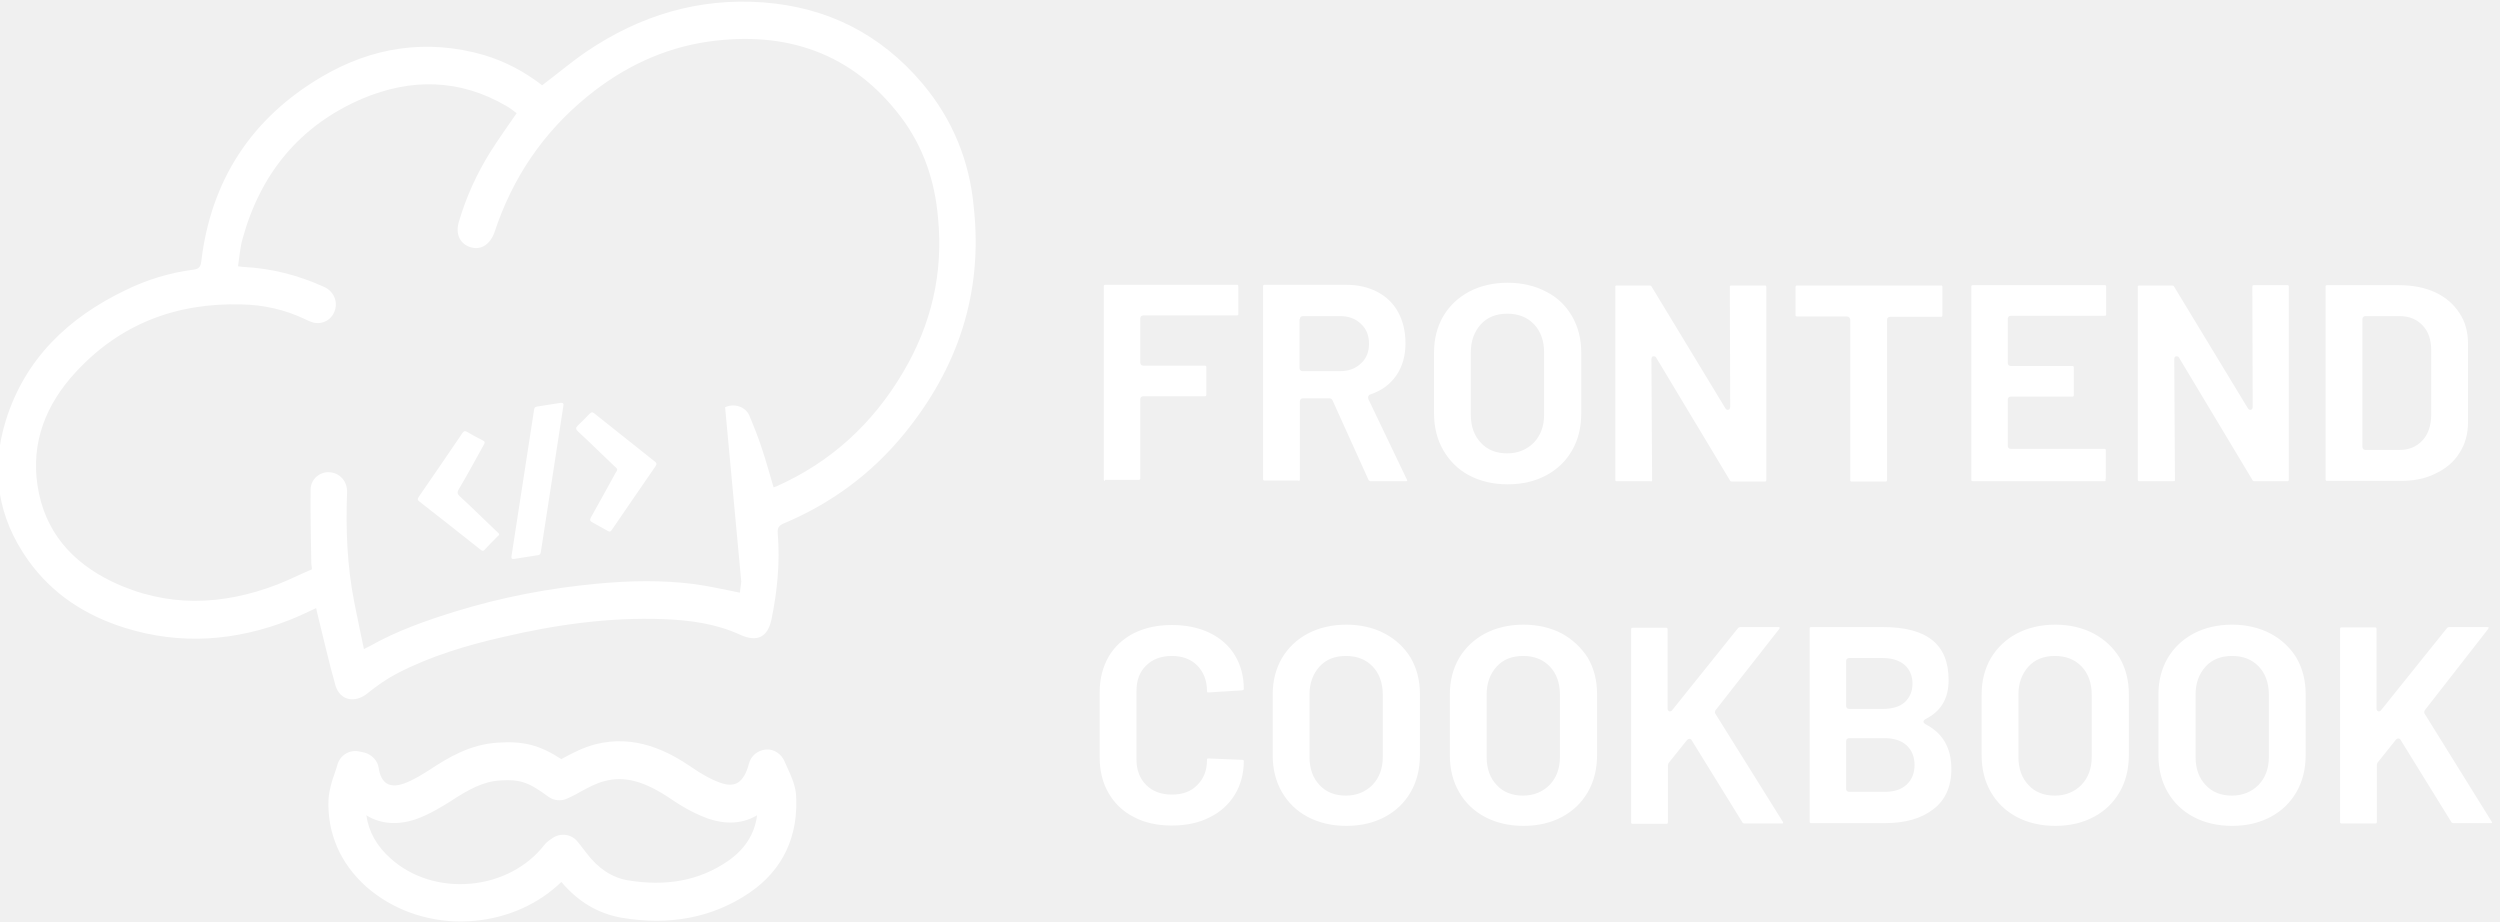
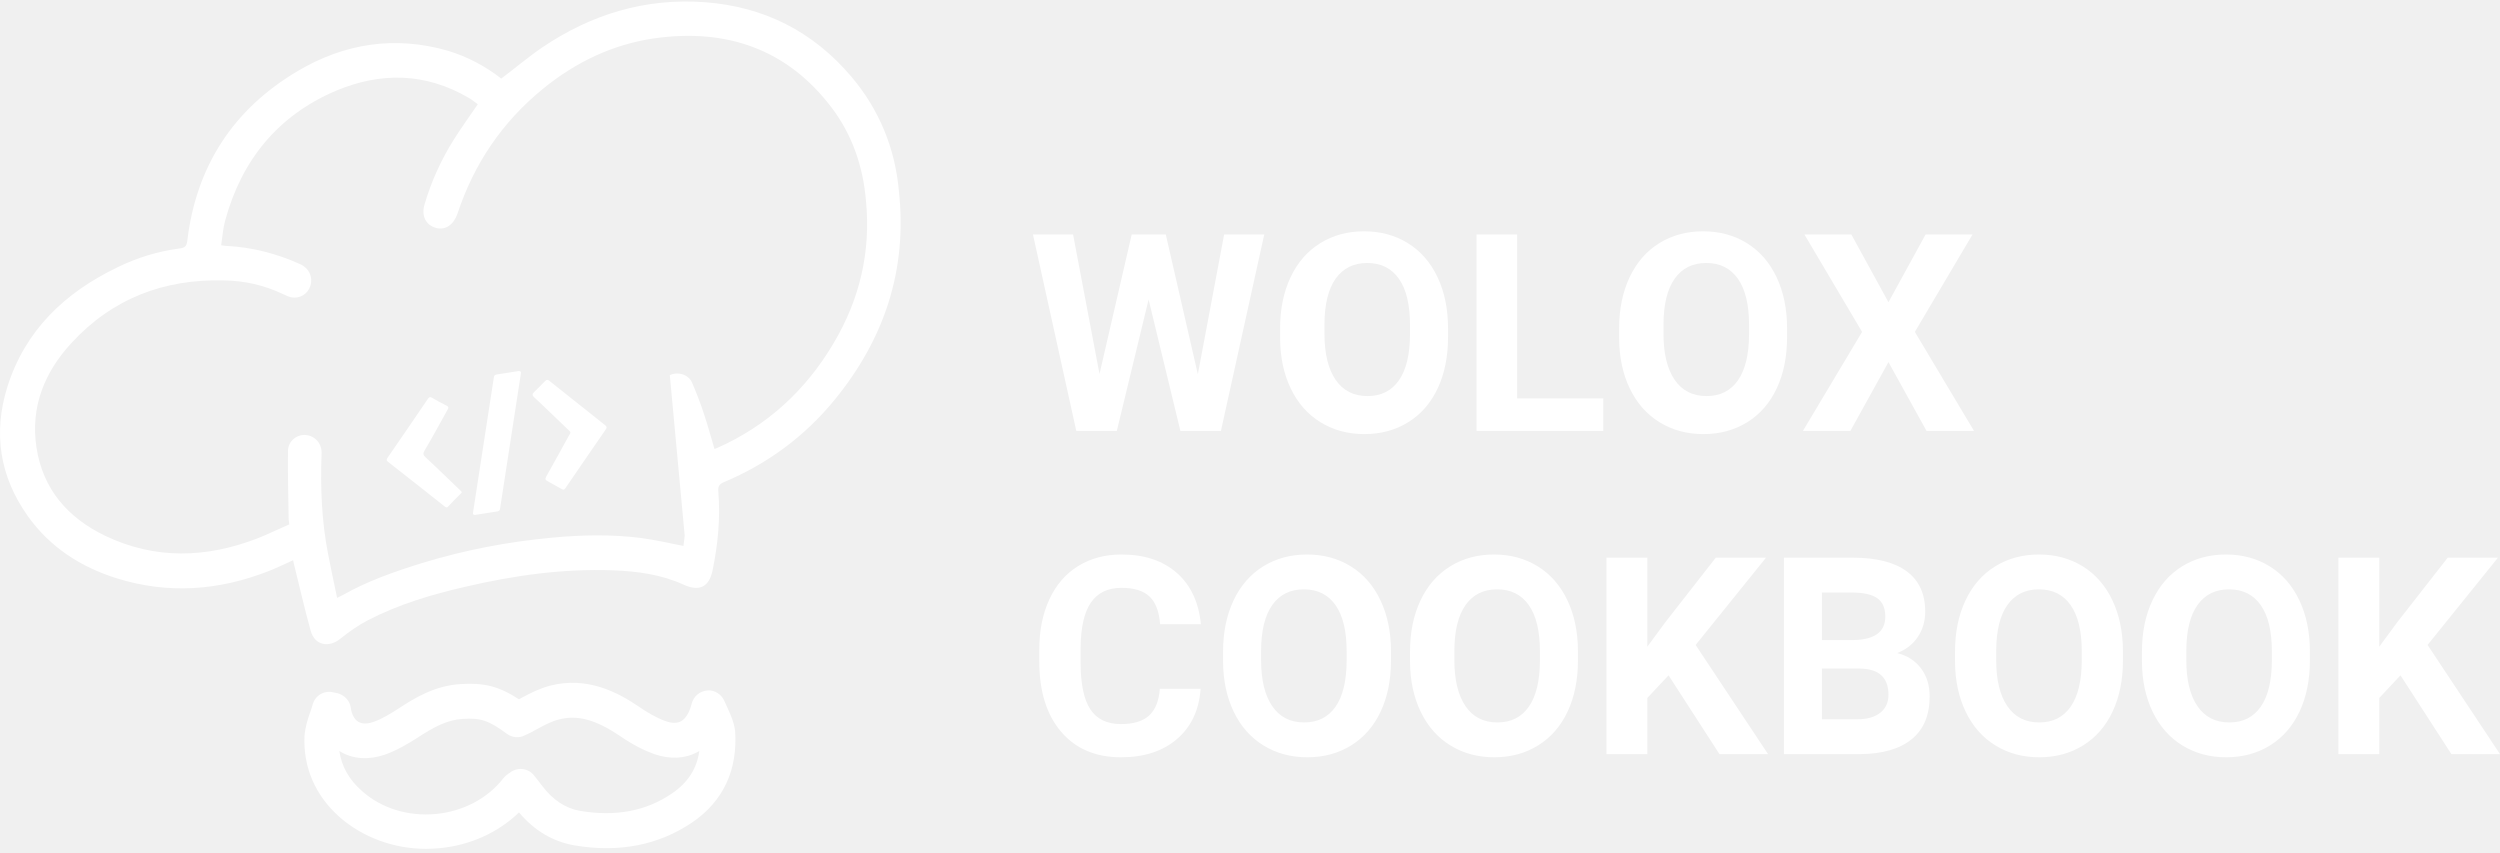
- <svg xmlns="http://www.w3.org/2000/svg" version="1.1" id="Capa_1" x="0px" y="0px" viewBox="0 0 726.8 267.8" style="enable-background:new 0 0 726.8 267.8;" xml:space="preserve">
-   <style type="text/css">
- 	.st0{fill:#FFFFFF;}
- </style>
-   <path class="st0" d="M268.1,24.2C256,9.9,240.5,2.1,221.9,0.7C203.1-0.7,186,4.5,170.5,15c-4.4,3-8.5,6.5-12.9,9.8  c-5-3.9-10.6-6.9-16.9-8.8c-16.7-4.8-32.6-2.3-47.3,6.4c-20.3,12-32.1,30-34.9,53.7c-0.2,1.6-0.8,2.1-2.3,2.3  c-6.9,0.9-13.5,2.9-19.8,6c-16.6,8-29.1,19.9-34.7,37.8c-4.5,14.5-2.4,28.2,6.5,40.7c7,9.8,16.6,16,28,19.6  c16.3,5.1,32.3,3.9,48.1-2.3c2.5-1,5-2.2,7.6-3.4c0.1,0.5,0.2,0.7,0.2,0.9c1.8,7.2,3.4,14.4,5.4,21.5c1.3,4.5,5.7,5.3,9.3,2.4  c2.7-2.2,5.7-4.3,8.8-5.9c9.7-5,20.1-8.1,30.6-10.5c15.4-3.6,30.9-5.8,46.8-5.2c7.6,0.3,15.1,1.3,22.1,4.5c5,2.3,8.1,0.8,9.2-4.5  c1.7-8.3,2.5-16.6,1.8-25c-0.1-1.5,0.3-2.2,1.7-2.8c13.8-5.8,25.5-14.4,35-26c15.7-19.2,23-41,20.3-65.9  C281.9,46.8,276.9,34.6,268.1,24.2z M262.5,108.3c-8.8,14.9-21,26.1-36.8,33.1c-0.3,0.1-0.5,0.2-0.8,0.3c-1.1-3.7-2.1-7.4-3.3-11  c-1.1-3.4-2.4-6.7-3.8-10c-1.2-2.6-4.5-3.5-7-2.3l4.7,50.7c-0.1,1.1-0.3,2.2-0.4,3.2c-4.5-0.9-8.9-1.9-13.3-2.5  c-9.4-1.2-18.9-1-28.3-0.1c-13.9,1.3-27.5,3.9-40.9,8c-8.7,2.7-17.3,5.7-25.2,10.2c-0.4,0.2-0.9,0.4-1.6,0.8  c-1-4.7-1.9-9.1-2.8-13.6c-2.1-10.6-2.5-21.2-2.1-32c0.1-3.1-2-5.5-4.9-5.8c-2.8-0.3-5.6,1.8-5.7,4.9c-0.1,7.1,0.1,14.3,0.2,21.4  c0,0.7,0.2,1.4,0.2,1.9c-3.5,1.5-6.7,3.1-10,4.4c-16.1,6.2-32.2,6.8-48.1-0.8c-11.8-5.7-19.7-14.7-21.7-28  C9,128.5,13.4,117.5,22,108.2c12.9-14,29.2-20.2,48.1-19.7c6.5,0.1,12.7,1.5,18.6,4.3c0.8,0.4,1.7,0.8,2.5,1c2.8,0.6,5.4-1,6.2-3.7  c0.8-2.7-0.5-5.5-3.2-6.7c-7.5-3.4-15.3-5.4-23.5-5.8c-0.4,0-0.8-0.1-1.5-0.2c0.4-2.7,0.6-5.4,1.3-7.9c5.2-19,16.6-33,34.8-40.8  c14.2-6,28.3-5.8,41.9,2.1c1.1,0.6,2,1.4,3,2.1c-2.6,3.8-5.2,7.4-7.6,11.2c-4,6.4-7.1,13.2-9.2,20.4c-1.1,3.6,0.4,6.5,3.5,7.4  c3.1,0.9,5.7-1,6.9-4.5c5.2-15.7,14.1-28.9,27-39.4c10.3-8.4,22-14,35.1-15.9c22.7-3.2,41.9,3.3,56,21.9c6.5,8.6,9.9,18.6,10.8,29.3  C274.3,79.5,270.7,94.5,262.5,108.3z M229,223.4c-0.3-0.7-0.6-1.4-0.9-2c-0.9-2.2-3.1-3.7-5.4-3.5c-2.4,0.2-4.4,1.8-5,4.2  c-0.7,2.7-1.8,4.6-3.3,5.5c-1.3,0.7-2.9,0.7-4.9,0c-3.1-1.1-6.2-3-8.2-4.4c-7-4.8-16.6-9.8-28.3-6.8c-3.4,0.9-6.3,2.4-9.1,3.9  c-0.2,0.1-0.5,0.3-0.7,0.4c-6.3-4.1-11-5.3-18.5-4.8c-8.1,0.5-14.5,4.4-19.8,7.9c-1.9,1.2-4.7,3-7.5,4c-1.4,0.5-3.4,0.9-4.9,0  c-1.2-0.7-2.1-2.3-2.4-4.5c-0.3-2.2-2-3.9-4.1-4.5l-1.4-0.3c-2.9-0.7-5.7,1-6.5,3.8c-0.2,0.8-0.5,1.6-0.8,2.5  c-0.8,2.2-1.6,4.8-1.8,7.6c-0.4,9.8,3.4,18.6,11,25.4c7.4,6.5,17.2,10.1,27.5,10.1c1.3,0,2.7-0.1,4-0.2c9.7-0.9,18.6-4.9,25.2-11.3  c4.9,5.8,10.7,9.2,17.5,10.4c14.1,2.4,26.6-0.1,37.1-7.2c9.9-6.7,14.5-16.7,13.6-29C231,227.7,229.9,225.4,229,223.4z M211.5,250.4  c-8.2,5.6-17.8,7.4-29.1,5.5c-4.5-0.8-8.5-3.4-11.9-7.9c-0.6-0.7-1.1-1.5-1.7-2.2l-0.8-1c-1.8-2.4-5.2-2.8-7.6-1  c-0.1,0.1-0.2,0.2-0.3,0.2c-0.4,0.3-1.2,0.8-1.9,1.7c-4.9,6.3-12.7,10.4-21.3,11.2c-8.7,0.8-17.2-1.8-23.3-7.3  c-4.1-3.6-6.4-7.8-7.1-12.6c0.1,0.1,0.2,0.1,0.3,0.2c4,2.4,8.9,2.7,14,1c4-1.4,7.7-3.7,10.1-5.2c5.3-3.5,9.6-5.8,14.4-6.1  c5.9-0.4,8.4,0.5,14.1,4.7c1.6,1.2,3.8,1.4,5.6,0.5c1.4-0.6,2.7-1.3,3.9-2c2.4-1.3,4.7-2.5,6.8-3c5.9-1.6,11.7,0,19.4,5.2  c4.1,2.8,7.5,4.5,10.8,5.7c5,1.7,9.7,1.5,13.7-0.7c0.2-0.1,0.4-0.2,0.5-0.3C219.4,242.5,216.5,247,211.5,250.4z M163.8,117.9  l-6.6,42.8c-0.1,0.4-0.3,0.6-0.8,0.7l-7,1.1c-0.6,0.1-0.8-0.2-0.7-0.8l6.6-42.8c0.1-0.4,0.3-0.6,0.8-0.7l7-1.1  C163.7,117.1,163.9,117.3,163.8,117.9z M144.4,154.5c0.2,0.2,0.5,0.5,0.7,0.7c0.1,0.4-0.2,0.5-0.4,0.7c-1.3,1.3-2.6,2.6-3.8,3.9  c-0.4,0.5-0.7,0.4-1.2,0c-5.9-4.7-11.9-9.4-17.9-14.1c-0.5-0.4-0.4-0.7-0.1-1.2c4.3-6.2,8.5-12.4,12.8-18.7c0.4-0.5,0.6-0.6,1.2-0.3  c1.5,0.9,3,1.7,4.6,2.5c0.8,0.4,0.7,0.7,0.3,1.4c-2.4,4.3-4.7,8.6-7.2,12.8c-0.6,1-0.4,1.5,0.4,2.2  C137.5,147.8,140.9,151.2,144.4,154.5z M190.6,135.5c-4.3,6.2-8.5,12.4-12.7,18.5c-0.4,0.6-0.7,0.7-1.3,0.3  c-1.4-0.8-2.9-1.6-4.3-2.4c-0.8-0.4-0.9-0.7-0.5-1.5c2.4-4.3,4.8-8.6,7.2-13c0.2-0.3,0.5-0.6,0.4-1.1c-0.2-0.2-0.4-0.5-0.7-0.7  c-3.6-3.4-7.1-6.9-10.7-10.2c-0.6-0.6-0.7-1-0.1-1.6c1.2-1.1,2.3-2.3,3.5-3.5c0.5-0.5,0.8-0.6,1.4-0.1c5.9,4.7,11.7,9.3,17.6,14  C190.9,134.6,191,134.9,190.6,135.5z M518.3,238.9c0.1,0.2,0.1,0.3,0.1,0.4c0,0-0.1,0.1-0.3,0.1h-10.9c-0.5,0-0.6-0.2-0.7-0.4  l-14.7-23.8c-0.1-0.3-0.4-0.4-0.7-0.4c-0.2,0-0.4,0.1-0.7,0.4l-5.2,6.5l-0.1,0.1c-0.1,0.3-0.2,0.5-0.2,0.7v16.5c0,0.1,0,0.3-0.1,0.4  c-0.1,0.1-0.2,0.1-0.4,0.1h-9.7c-0.1,0-0.3,0-0.4-0.1c-0.1-0.1-0.1-0.2-0.1-0.4v-56c0-0.1,0-0.3,0.1-0.4c0.1-0.1,0.2-0.1,0.4-0.1  h9.7c0.1,0,0.3,0,0.3,0.1c0.1,0.1,0.1,0.2,0.1,0.4V206c0,0.5,0.3,0.7,0.5,0.8c0.2,0,0.5,0.1,0.8-0.3l19.1-23.8  c0.2-0.3,0.5-0.4,0.9-0.4h10.9c0.3,0,0.4,0.1,0.4,0.1c0,0.1-0.1,0.3-0.1,0.4l-18.5,23.6c-0.4,0.5-0.2,1-0.1,1.1L518.3,238.9z   M559.7,210.5c-0.3-0.2-0.5-0.4-0.5-0.7c0-0.3,0.2-0.5,0.5-0.7c4.6-2.3,6.8-6,6.8-11.4c0-10.4-6.3-15.4-19.1-15.4h-20.8  c-0.1,0-0.3,0-0.4,0.1c-0.1,0.1-0.1,0.2-0.1,0.4v56c0,0.1,0,0.3,0.1,0.4c0.1,0.1,0.2,0.1,0.4,0.1H548c5.8,0,10.5-1.3,14-4  c3.5-2.6,5.3-6.6,5.3-11.7C567.3,217.4,564.8,213.1,559.7,210.5z M536.7,192.2c0-0.6,0.4-0.9,0.9-0.9h9.7c2.7,0,4.9,0.7,6.4,2  c1.5,1.3,2.3,3.2,2.3,5.5c0,2.2-0.8,4-2.3,5.4c-1.5,1.3-3.7,1.9-6.4,1.9h-9.7c-0.6,0-0.9-0.4-0.9-0.9V192.2z M554.3,228.1  c-1.5,1.4-3.6,2.1-6.3,2.1h-10.4c-0.6,0-0.9-0.4-0.9-0.9v-13.8c0-0.6,0.4-0.9,0.9-0.9h10.3c2.7,0,4.9,0.7,6.4,2.1  c1.5,1.4,2.3,3.3,2.3,5.7C556.6,224.8,555.8,226.7,554.3,228.1z M479.8,139.9h-9.7c-0.1,0-0.3,0-0.4-0.1s-0.1-0.2-0.1-0.4v-56  c0-0.1,0-0.3,0.1-0.3c0.1-0.1,0.2-0.1,0.4-0.1h9.4c0.5,0,0.6,0.2,0.7,0.4l21.4,35.3c0.3,0.5,0.7,0.5,0.9,0.4c0.2,0,0.5-0.2,0.5-0.9  l-0.1-34.8c0-0.1,0-0.3,0.1-0.3c0.1-0.1,0.2-0.1,0.4-0.1h9.7c0.1,0,0.3,0,0.3,0.1c0.1,0.1,0.1,0.2,0.1,0.4v56c0,0.1,0,0.3-0.1,0.4  c-0.1,0.1-0.2,0.1-0.4,0.1h-9.4c-0.5,0-0.6-0.2-0.7-0.4L481.5,104c-0.2-0.4-0.5-0.4-0.7-0.4c-0.1,0-0.1,0-0.2,0  c-0.2,0-0.5,0.2-0.5,0.9l0.2,35c0,0.1,0,0.3-0.1,0.4S479.9,139.9,479.8,139.9z M611.9,139.9h-38.3c-0.1,0-0.3,0-0.4-0.1  c-0.1-0.1-0.1-0.2-0.1-0.4v-56c0-0.1,0-0.3,0.1-0.4c0.1-0.1,0.2-0.1,0.4-0.1h38.3c0.1,0,0.3,0,0.3,0.1c0.1,0.1,0.1,0.2,0.1,0.4v8  c0,0.1,0,0.3-0.1,0.3c-0.1,0.1-0.2,0.1-0.4,0.1h-27.2c-0.6,0-0.9,0.4-0.9,0.9v12.8c0,0.6,0.4,0.9,0.9,0.9h17.8c0.1,0,0.3,0,0.4,0.1  c0.1,0.1,0.1,0.2,0.1,0.3v8c0,0.1,0,0.3-0.1,0.4c-0.1,0.1-0.2,0.1-0.4,0.1h-17.8c-0.6,0-0.9,0.4-0.9,0.9v13.4c0,0.6,0.4,0.9,0.9,0.9  h27.2c0.1,0,0.3,0,0.3,0.1c0.1,0.1,0.1,0.2,0.1,0.4v8c0,0.1,0,0.2-0.1,0.4C612.2,139.8,612.1,139.9,611.9,139.9z M660.1,184.2  c-3.2-1.7-7-2.6-11.2-2.6c-4.2,0-8,0.9-11.2,2.6c-3.2,1.7-5.7,4.1-7.5,7.1c-1.8,3.1-2.7,6.6-2.7,10.6v17.7c0,4,0.9,7.6,2.7,10.7  c1.8,3.1,4.3,5.5,7.5,7.2c3.2,1.7,7,2.6,11.2,2.6c4.3,0,8-0.9,11.2-2.6c3.2-1.7,5.7-4.1,7.5-7.2c1.8-3.1,2.7-6.7,2.7-10.8v-17.7  c0-4-0.9-7.5-2.7-10.6C665.8,188.3,663.3,185.9,660.1,184.2z M659.6,220.1c0,3.3-1,6-3,8.1c-2,2-4.6,3.1-7.7,3.1  c-3.2,0-5.8-1-7.7-3.1c-1.9-2-2.9-4.7-2.9-8.1v-18.2c0-3.3,1-6,2.9-8.1c1.9-2.1,4.5-3.1,7.7-3.1c3.2,0,5.8,1,7.8,3.1  c1.9,2,2.9,4.8,2.9,8.1V220.1z M427.1,138.2c3.2,1.7,7,2.6,11.2,2.6c4.3,0,8-0.9,11.2-2.6c3.2-1.7,5.7-4.1,7.5-7.2  c1.8-3.1,2.7-6.7,2.7-10.8v-17.7c0-4-0.9-7.5-2.7-10.6c-1.8-3.1-4.3-5.5-7.5-7.1c-3.2-1.7-7-2.6-11.2-2.6c-4.2,0-8,0.9-11.2,2.6  c-3.2,1.7-5.7,4.1-7.5,7.1c-1.8,3.1-2.7,6.6-2.7,10.6v17.7c0,4,0.9,7.6,2.7,10.7C421.4,134,423.9,136.5,427.1,138.2z M427.6,102.4  c0-3.3,1-6,2.9-8.1c1.9-2.1,4.5-3.1,7.7-3.1c3.2,0,5.8,1,7.8,3.1c1.9,2,2.9,4.8,2.9,8.1v18.2c0,3.3-1,6-3,8.1c-2,2-4.6,3.1-7.7,3.1  c-3.2,0-5.8-1-7.7-3.1c-1.9-2-2.9-4.7-2.9-8.1V102.4z M608.7,184.2c-3.2-1.7-7-2.6-11.2-2.6c-4.2,0-8,0.9-11.2,2.6  c-3.2,1.7-5.7,4.1-7.5,7.1c-1.8,3.1-2.7,6.6-2.7,10.6v17.7c0,4,0.9,7.6,2.7,10.7c1.8,3.1,4.3,5.5,7.5,7.2c3.2,1.7,7,2.6,11.2,2.6  c4.3,0,8-0.9,11.2-2.6c3.2-1.7,5.7-4.1,7.5-7.2c1.8-3.1,2.7-6.7,2.7-10.8v-17.7c0-4-0.9-7.5-2.7-10.6  C614.4,188.3,611.9,185.9,608.7,184.2z M608.1,220.1c0,3.3-1,6-3,8.1c-2,2-4.6,3.1-7.7,3.1c-3.2,0-5.8-1-7.7-3.1  c-1.9-2-2.9-4.7-2.9-8.1v-18.2c0-3.3,1-6,2.9-8.1c1.9-2.1,4.5-3.1,7.7-3.1c3.2,0,5.8,1,7.8,3.1c1.9,2,2.9,4.8,2.9,8.1V220.1z   M536.9,92h-14.4c-0.1,0-0.3,0-0.4-0.1c-0.1-0.1-0.1-0.2-0.1-0.3v-8.1c0-0.1,0-0.3,0.1-0.4s0.2-0.1,0.4-0.1h41.8  c0.1,0,0.3,0,0.3,0.1c0.1,0.1,0.1,0.2,0.1,0.4v8.1c0,0.1,0,0.2-0.1,0.4c-0.1,0.1-0.2,0.1-0.3,0.1h-14.8c-0.6,0-0.9,0.4-0.9,0.9v46.5  c0,0.1,0,0.3-0.1,0.4c-0.1,0.1-0.2,0.1-0.4,0.1h-9.7c-0.1,0-0.3,0-0.4-0.1c-0.1-0.1-0.1-0.2-0.1-0.3V92.9  C537.8,92.3,537.4,92,536.9,92z M454.1,184.2c-3.2-1.7-7-2.6-11.2-2.6c-4.2,0-8,0.9-11.2,2.6c-3.2,1.7-5.7,4.1-7.5,7.1  c-1.8,3.1-2.7,6.6-2.7,10.6v17.7c0,4,0.9,7.6,2.7,10.7c1.8,3.1,4.3,5.5,7.5,7.2c3.2,1.7,7,2.6,11.2,2.6c4.3,0,8-0.9,11.2-2.6  c3.2-1.7,5.7-4.1,7.5-7.2c1.8-3.1,2.7-6.7,2.7-10.8v-17.7c0-4-0.9-7.5-2.7-10.6C459.7,188.3,457.2,185.9,454.1,184.2z M453.5,220.1  c0,3.3-1,6-3,8.1c-2,2-4.6,3.1-7.7,3.1c-3.2,0-5.8-1-7.7-3.1c-1.9-2-2.9-4.7-2.9-8.1v-18.2c0-3.3,1-6,2.9-8.1  c1.9-2.1,4.5-3.1,7.7-3.1c3.2,0,5.8,1,7.8,3.1c1.9,2,2.9,4.8,2.9,8.1V220.1z M708,137.7c3-1.4,5.4-3.4,7-6c1.7-2.6,2.5-5.6,2.5-8.9  V99.9c0-3.4-0.8-6.4-2.5-8.9c-1.7-2.6-4-4.6-7-6c-3-1.4-6.6-2.1-10.7-2.1h-20.7c-0.1,0-0.3,0-0.4,0.1c-0.1,0.1-0.1,0.2-0.1,0.3v56  c0,0.1,0,0.3,0.1,0.4c0.1,0.1,0.2,0.1,0.4,0.1h20.7C701.4,139.9,705,139.2,708,137.7z M686.8,129.9V92.8c0-0.6,0.4-0.9,0.9-0.9h9.9  c2.8,0,5,0.9,6.7,2.7c1.7,1.8,2.5,4.2,2.5,7.2v19.1c-0.1,3-0.9,5.4-2.6,7.2c-1.7,1.8-3.9,2.7-6.5,2.7h-10  C687.2,130.8,686.8,130.5,686.8,129.9z M724.5,239.2c0,0-0.1,0.1-0.3,0.1h-10.9c-0.5,0-0.6-0.2-0.7-0.4l-14.7-23.8  c-0.1-0.3-0.4-0.4-0.7-0.4c-0.2,0-0.5,0.1-0.7,0.4l-5.2,6.5l-0.1,0.1c-0.1,0.3-0.2,0.5-0.2,0.7v16.5c0,0.1,0,0.3-0.1,0.4  c-0.1,0.1-0.2,0.1-0.4,0.1h-9.7c-0.1,0-0.3,0-0.4-0.1c-0.1-0.1-0.1-0.2-0.1-0.4v-56c0-0.1,0-0.3,0.1-0.4c0.1-0.1,0.2-0.1,0.4-0.1  h9.7c0.1,0,0.3,0,0.3,0.1c0.1,0.1,0.1,0.2,0.1,0.4V206c0,0.5,0.3,0.7,0.5,0.8c0.2,0,0.5,0.1,0.8-0.3l19.1-23.8  c0.2-0.3,0.5-0.4,0.9-0.4h10.9c0.3,0,0.4,0.1,0.4,0.1c0,0.1-0.1,0.3-0.1,0.4L705,206.4c-0.4,0.6-0.2,1-0.1,1.1l19.5,31.4  C724.5,239.1,724.5,239.2,724.5,239.2z M321,139.7c-0.1-0.1-0.1-0.2-0.1-0.4v-56c0-0.1,0-0.3,0.1-0.4c0.1-0.1,0.2-0.1,0.4-0.1h38.2  c0.1,0,0.3,0,0.3,0.1c0.1,0.1,0.1,0.2,0.1,0.4v8c0,0.1,0,0.3-0.1,0.3c-0.1,0.1-0.2,0.1-0.4,0.1h-27.1c-0.6,0-0.9,0.4-0.9,0.9v12.8  c0,0.6,0.4,0.9,0.9,0.9h17.8c0.1,0,0.3,0,0.4,0.1s0.1,0.2,0.1,0.3v8c0,0.1,0,0.3-0.1,0.4c-0.1,0.1-0.2,0.1-0.4,0.1h-17.8  c-0.6,0-0.9,0.4-0.9,0.9v22.9c0,0.1,0,0.3-0.1,0.4c-0.1,0.1-0.2,0.1-0.4,0.1h-9.7C321.2,139.9,321.1,139.8,321,139.7z M330.4,200.9  v20c0,3,1,5.5,2.8,7.3c1.9,1.9,4.4,2.8,7.5,2.8c3.1,0,5.6-0.9,7.4-2.8c1.9-1.9,2.8-4.3,2.8-7.3c0-0.3,0-0.4,0.5-0.4l9.7,0.4  c0.2,0,0.3,0,0.4,0.1c0.1,0.1,0.1,0.2,0.1,0.2c0,3.7-0.9,7-2.6,9.8c-1.7,2.8-4.2,5.1-7.3,6.6c-3.1,1.6-6.8,2.4-11,2.4  c-4.2,0-8-0.8-11.1-2.5c-3.2-1.6-5.6-4-7.3-6.9c-1.7-2.9-2.6-6.4-2.6-10.3v-19.1c0-3.9,0.9-7.3,2.6-10.3c1.7-2.9,4.2-5.2,7.3-6.8  c3.2-1.6,6.9-2.4,11.1-2.4c4.2,0,7.9,0.8,11,2.3c3.1,1.5,5.6,3.7,7.3,6.5c1.7,2.8,2.6,6.1,2.6,9.8c0,0.1,0,0.3-0.5,0.4l-9.7,0.6  h-0.2c-0.2,0-0.3,0-0.3-0.4c0-3.1-1-5.5-2.8-7.4c-1.9-1.9-4.4-2.8-7.4-2.8c-3.1,0-5.6,0.9-7.5,2.8  C331.3,195.3,330.4,197.8,330.4,200.9z M402.6,184.2L402.6,184.2c-3.2-1.7-7-2.6-11.2-2.6c-4.2,0-8,0.9-11.2,2.6  c-3.2,1.7-5.7,4.1-7.5,7.1c-1.8,3.1-2.7,6.6-2.7,10.6v17.7c0,4,0.9,7.6,2.7,10.7c1.8,3.1,4.3,5.5,7.5,7.2c3.2,1.7,7,2.6,11.2,2.6  c4.3,0,8-0.9,11.2-2.6c3.2-1.7,5.7-4.1,7.5-7.2c1.8-3.1,2.7-6.7,2.7-10.8v-17.7c0-4-0.9-7.5-2.7-10.6  C408.3,188.3,405.8,185.9,402.6,184.2z M402,220.1c0,3.3-1,6-3,8.1c-2,2-4.6,3.1-7.7,3.1c-3.2,0-5.8-1-7.7-3.1  c-1.9-2-2.9-4.7-2.9-8.1v-18.2c0-3.3,1-6,2.9-8.1c1.9-2.1,4.5-3.1,7.7-3.1c3.2,0,5.8,1,7.8,3.1c1.9,2,2.9,4.8,2.9,8.1V220.1z   M377.8,139.7c0.1-0.1,0.1-0.2,0.1-0.4v-22.6c0-0.6,0.4-0.9,0.9-0.9h7.7c0.4,0,0.7,0.2,0.9,0.6l10.4,23c0.1,0.3,0.4,0.5,0.7,0.5  h10.2c0.4,0,0.4-0.1,0.4-0.2c0,0,0-0.1-0.1-0.3L397.8,116c-0.1-0.4-0.1-0.6,0-0.8c0.1-0.2,0.2-0.4,0.5-0.5c3.3-1.1,5.8-2.9,7.6-5.5  c1.8-2.6,2.7-5.7,2.7-9.4c0-3.4-0.7-6.4-2.1-9c-1.4-2.6-3.4-4.5-6-5.9c-2.6-1.4-5.7-2.1-9.1-2.1h-23.7c-0.1,0-0.3,0-0.4,0.1  c-0.1,0.1-0.1,0.2-0.1,0.3v56c0,0.1,0,0.3,0.1,0.4c0.1,0.1,0.2,0.1,0.4,0.1h9.7C377.6,139.9,377.7,139.8,377.8,139.7z M377.9,92.8  c0-0.6,0.4-0.9,0.9-0.9h10.9c2.4,0,4.5,0.8,6,2.3c1.6,1.5,2.3,3.4,2.3,5.8c0,2.3-0.8,4.3-2.4,5.7c-1.6,1.5-3.6,2.2-6,2.2h-10.9  c-0.6,0-0.9-0.4-0.9-0.9V92.8z M631.7,139.9H622c-0.1,0-0.3,0-0.4-0.1c-0.1-0.1-0.1-0.2-0.1-0.4v-56c0-0.1,0-0.3,0.1-0.3  c0.1-0.1,0.2-0.1,0.4-0.1h9.4c0.5,0,0.6,0.2,0.7,0.4l21.4,35.3c0.3,0.5,0.7,0.5,0.9,0.4c0.2,0,0.5-0.2,0.5-0.9l-0.1-34.8  c0-0.1,0-0.3,0.1-0.4c0.1-0.1,0.2-0.1,0.4-0.1h9.7c0.1,0,0.3,0,0.3,0.1c0.1,0.1,0.1,0.2,0.1,0.4v56c0,0.1,0,0.3-0.1,0.4  c-0.1,0.1-0.2,0.1-0.4,0.1h-9.4c-0.5,0-0.6-0.2-0.7-0.4L633.5,104c-0.2-0.4-0.5-0.4-0.7-0.4c-0.1,0-0.1,0-0.2,0  c-0.2,0-0.5,0.2-0.5,0.9l0.2,35c0,0.1,0,0.3-0.1,0.4C632,139.8,631.9,139.9,631.7,139.9z" />
+ <svg xmlns="http://www.w3.org/2000/svg" width="789px" height="269px" viewBox="0 0 789 269" version="1.1">
+   <g id="UX---F1---Mobile" stroke="none" stroke-width="1" fill="none" fill-rule="evenodd">
+     <g id="Group" transform="translate(0, 0.475697)" fill="#FFFFFF" fill-rule="nonzero">
+       <path d="M268.693,23.724 C256.593,9.424 241.093,1.624 222.493,0.224 C203.693,-1.176 186.593,4.024 171.093,14.524 C166.693,17.524 162.593,21.024 158.193,24.324 C153.193,20.424 147.593,17.424 141.293,15.524 C124.593,10.724 108.693,13.224 93.993,21.924 C73.693,33.924 61.893,51.924 59.093,75.624 C58.893,77.224 58.293,77.724 56.793,77.924 C49.893,78.824 43.293,80.824 36.993,83.924 C20.393,91.924 7.893,103.824 2.293,121.724 C-2.207,136.224 -0.107,149.924 8.793,162.424 C15.793,172.224 25.393,178.424 36.793,182.024 C53.093,187.124 69.093,185.924 84.893,179.724 C87.393,178.724 89.893,177.524 92.493,176.324 C92.593,176.824 92.693,177.024 92.693,177.224 C94.493,184.424 96.093,191.624 98.093,198.724 C99.393,203.224 103.793,204.024 107.393,201.124 C110.093,198.924 113.093,196.824 116.193,195.224 C125.893,190.224 136.293,187.124 146.793,184.724 C162.193,181.124 177.693,178.924 193.593,179.524 C201.193,179.824 208.693,180.824 215.693,184.024 C220.693,186.324 223.793,184.824 224.893,179.524 C226.593,171.224 227.393,162.924 226.693,154.524 C226.593,153.024 226.993,152.324 228.393,151.724 C242.193,145.924 253.893,137.324 263.393,125.724 C279.093,106.524 286.393,84.724 283.693,59.824 C282.493,46.324 277.493,34.124 268.693,23.724 Z M263.093,107.824 C254.293,122.724 242.093,133.924 226.293,140.924 C225.993,141.024 225.793,141.124 225.493,141.224 C224.393,137.524 223.393,133.824 222.193,130.224 C221.093,126.824 219.793,123.524 218.393,120.224 C217.193,117.624 213.893,116.724 211.393,117.924 L216.093,168.624 C215.993,169.724 215.793,170.824 215.693,171.824 C211.193,170.924 206.793,169.924 202.393,169.324 C192.993,168.124 183.493,168.324 174.093,169.224 C160.193,170.524 146.593,173.124 133.193,177.224 C124.493,179.924 115.893,182.924 107.993,187.424 C107.593,187.624 107.093,187.824 106.393,188.224 C105.393,183.524 104.493,179.124 103.593,174.624 C101.493,164.024 101.093,153.424 101.493,142.624 C101.593,139.524 99.493,137.124 96.593,136.824 C93.793,136.524 90.993,138.624 90.893,141.724 C90.793,148.824 90.993,156.024 91.093,163.124 C91.093,163.824 91.293,164.524 91.293,165.024 C87.793,166.524 84.593,168.124 81.293,169.424 C65.193,175.624 49.093,176.224 33.193,168.624 C21.393,162.924 13.493,153.924 11.493,140.624 C9.593,128.024 13.993,117.024 22.593,107.724 C35.493,93.724 51.793,87.524 70.693,88.024 C77.193,88.124 83.393,89.524 89.293,92.324 C90.093,92.724 90.993,93.124 91.793,93.324 C94.593,93.924 97.193,92.324 97.993,89.624 C98.793,86.924 97.493,84.124 94.793,82.924 C87.293,79.524 79.493,77.524 71.293,77.124 C70.893,77.124 70.493,77.024 69.793,76.924 C70.193,74.224 70.393,71.524 71.093,69.024 C76.293,50.024 87.693,36.024 105.893,28.224 C120.093,22.224 134.193,22.424 147.793,30.324 C148.893,30.924 149.793,31.724 150.793,32.424 C148.193,36.224 145.593,39.824 143.193,43.624 C139.193,50.024 136.093,56.824 133.993,64.024 C132.893,67.624 134.393,70.524 137.493,71.424 C140.593,72.324 143.193,70.424 144.393,66.924 C149.593,51.224 158.493,38.024 171.393,27.524 C181.693,19.124 193.393,13.524 206.493,11.624 C229.193,8.424 248.393,14.924 262.493,33.524 C268.993,42.124 272.393,52.124 273.293,62.824 C274.893,79.024 271.293,94.024 263.093,107.824 Z M229.593,222.924 C229.293,222.224 228.993,221.524 228.693,220.924 C227.793,218.724 225.593,217.224 223.293,217.424 C220.893,217.624 218.893,219.224 218.293,221.624 C217.593,224.324 216.493,226.224 214.993,227.124 C213.693,227.824 212.093,227.824 210.093,227.124 C206.993,226.024 203.893,224.124 201.893,222.724 C194.893,217.924 185.293,212.924 173.593,215.924 C170.193,216.824 167.293,218.324 164.493,219.824 C164.293,219.924 163.993,220.124 163.793,220.224 C157.493,216.124 152.793,214.924 145.293,215.424 C137.193,215.924 130.793,219.824 125.493,223.324 C123.593,224.524 120.793,226.324 117.993,227.324 C116.593,227.824 114.593,228.224 113.093,227.324 C111.893,226.624 110.993,225.024 110.693,222.824 C110.393,220.624 108.693,218.924 106.593,218.324 L105.193,218.024 C102.293,217.324 99.493,219.024 98.693,221.824 C98.493,222.624 98.193,223.424 97.893,224.324 C97.093,226.524 96.293,229.124 96.093,231.924 C95.693,241.724 99.493,250.524 107.093,257.324 C114.493,263.824 124.293,267.424 134.593,267.424 C135.893,267.424 137.293,267.324 138.593,267.224 C148.293,266.324 157.193,262.324 163.793,255.924 C168.693,261.724 174.493,265.124 181.293,266.324 C195.393,268.724 207.893,266.224 218.393,259.124 C228.293,252.424 232.893,242.424 231.993,230.124 C231.593,227.224 230.493,224.924 229.593,222.924 Z M212.093,249.924 C203.893,255.524 194.293,257.324 182.993,255.424 C178.493,254.624 174.493,252.024 171.093,247.524 C170.493,246.824 169.993,246.024 169.393,245.324 L168.593,244.324 C166.793,241.924 163.393,241.524 160.993,243.324 C160.893,243.424 160.793,243.524 160.693,243.524 C160.293,243.824 159.493,244.324 158.793,245.224 C153.893,251.524 146.093,255.624 137.493,256.424 C128.793,257.224 120.293,254.624 114.193,249.124 C110.093,245.524 107.793,241.324 107.093,236.524 C107.193,236.624 107.293,236.624 107.393,236.724 C111.393,239.124 116.293,239.424 121.393,237.724 C125.393,236.324 129.093,234.024 131.493,232.524 C136.793,229.024 141.093,226.724 145.893,226.424 C151.793,226.024 154.293,226.924 159.993,231.124 C161.593,232.324 163.793,232.524 165.593,231.624 C166.993,231.024 168.293,230.324 169.493,229.624 C171.893,228.324 174.193,227.124 176.293,226.624 C182.193,225.024 187.993,226.624 195.693,231.824 C199.793,234.624 203.193,236.324 206.493,237.524 C211.493,239.224 216.193,239.024 220.193,236.824 C220.393,236.724 220.593,236.624 220.693,236.524 C219.993,242.024 217.093,246.524 212.093,249.924 Z M164.393,117.424 L157.793,160.224 C157.693,160.624 157.493,160.824 156.993,160.924 L149.993,162.024 C149.393,162.124 149.193,161.824 149.293,161.224 L155.893,118.424 C155.993,118.024 156.193,117.824 156.693,117.724 L163.693,116.624 C164.293,116.624 164.493,116.824 164.393,117.424 Z M144.993,154.024 C145.193,154.224 145.493,154.524 145.693,154.724 C145.793,155.124 145.493,155.224 145.293,155.424 C143.993,156.724 142.693,158.024 141.493,159.324 C141.093,159.824 140.793,159.724 140.293,159.324 C134.393,154.624 128.393,149.924 122.393,145.224 C121.893,144.824 121.993,144.524 122.293,144.024 C126.593,137.824 130.793,131.624 135.093,125.324 C135.493,124.824 135.693,124.724 136.293,125.024 C137.793,125.924 139.293,126.724 140.893,127.524 C141.693,127.924 141.593,128.224 141.193,128.924 C138.793,133.224 136.493,137.524 133.993,141.724 C133.393,142.724 133.593,143.224 134.393,143.924 C138.093,147.324 141.493,150.724 144.993,154.024 Z M191.193,135.024 C186.893,141.224 182.693,147.424 178.493,153.524 C178.093,154.124 177.793,154.224 177.193,153.824 C175.793,153.024 174.293,152.224 172.893,151.424 C172.093,151.024 171.993,150.724 172.393,149.924 C174.793,145.624 177.193,141.324 179.593,136.924 C179.793,136.624 180.093,136.324 179.993,135.824 C179.793,135.624 179.593,135.324 179.293,135.124 C175.693,131.724 172.193,128.224 168.593,124.924 C167.993,124.324 167.893,123.924 168.493,123.324 C169.693,122.224 170.793,121.024 171.993,119.824 C172.493,119.324 172.793,119.224 173.393,119.724 C179.293,124.424 185.093,129.024 190.993,133.724 C191.493,134.124 191.593,134.424 191.193,135.024 Z" id="Shape" />
+       <path d="M352.465,135.524 L362.5,94.049 L372.535,135.524 L385.323,135.524 L399,73.524 L386.339,73.524 L378.04,117.64 L367.92,73.524 L357.165,73.524 L347.002,117.555 L338.661,73.524 L326,73.524 L339.677,135.524 L352.465,135.524 Z M430.585,136.524 C435.8,136.524 440.423,135.269 444.455,132.76 C448.487,130.25 451.586,126.685 453.752,122.064 C455.917,117.444 457,112.068 457,105.936 L457,105.936 L457,103.155 C457,97.052 455.896,91.669 453.688,87.006 C451.479,82.342 448.359,78.763 444.327,76.268 C440.295,73.772 435.686,72.524 430.5,72.524 C425.314,72.524 420.705,73.772 416.673,76.268 C412.641,78.763 409.521,82.342 407.312,87.006 C405.104,91.669 404,97.066 404,103.198 L404,103.198 L404,106.278 C404.028,112.268 405.154,117.565 407.377,122.171 C409.599,126.777 412.734,130.321 416.78,132.802 C420.826,135.284 425.428,136.524 430.585,136.524 Z M431.585,124.524 C427.199,124.524 423.839,122.806 421.503,119.369 C419.168,115.931 418,111.097 418,104.866 L418,104.866 L418,101.89 C418.028,95.546 419.21,90.733 421.546,87.449 C423.881,84.166 427.199,82.524 431.5,82.524 C435.829,82.524 439.161,84.187 441.497,87.512 C443.832,90.838 445,95.7 445,102.099 L445,102.099 L445,105.075 C444.972,111.419 443.804,116.246 441.497,119.557 C439.19,122.869 435.886,124.524 431.585,124.524 Z M506,135.524 L506,125.262 L478.807,125.262 L478.807,73.524 L466,73.524 L466,135.524 L506,135.524 Z M537.585,136.524 C542.8,136.524 547.423,135.269 551.455,132.76 C555.487,130.25 558.586,126.685 560.752,122.064 C562.917,117.444 564,112.068 564,105.936 L564,105.936 L564,103.155 C564,97.052 562.896,91.669 560.688,87.006 C558.479,82.342 555.359,78.763 551.327,76.268 C547.295,73.772 542.686,72.524 537.5,72.524 C532.314,72.524 527.705,73.772 523.673,76.268 C519.641,78.763 516.521,82.342 514.312,87.006 C512.104,91.669 511,97.066 511,103.198 L511,103.198 L511,106.278 C511.028,112.268 512.154,117.565 514.377,122.171 C516.599,126.777 519.734,130.321 523.78,132.802 C527.826,135.284 532.428,136.524 537.585,136.524 Z M538.585,124.524 C534.199,124.524 530.839,122.806 528.503,119.369 C526.168,115.931 525,111.097 525,104.866 L525,104.866 L525,101.89 C525.028,95.546 526.21,90.733 528.546,87.449 C530.881,84.166 534.199,82.524 538.5,82.524 C542.829,82.524 546.161,84.187 548.497,87.512 C550.832,90.838 552,95.7 552,102.099 L552,102.099 L552,105.075 C551.972,111.419 550.804,116.246 548.497,119.557 C546.19,122.869 542.886,124.524 538.585,124.524 Z M583.981,135.524 L596,113.807 L608.019,135.524 L623,135.524 L604.328,104.269 L622.528,73.524 L607.719,73.524 L596,94.901 L584.281,73.524 L569.472,73.524 L587.672,104.269 L569,135.524 L583.981,135.524 Z M353.779,238.524 C361.099,238.524 366.997,236.599 371.472,232.749 C375.947,228.899 378.428,223.622 378.914,216.92 L378.914,216.92 L366.046,216.92 C365.76,220.713 364.638,223.515 362.679,225.326 C360.72,227.137 357.754,228.043 353.779,228.043 C349.375,228.043 346.151,226.489 344.106,223.38 C342.062,220.271 341.04,215.351 341.04,208.621 L341.04,208.621 L341.04,203.915 C341.097,197.469 342.19,192.713 344.321,189.647 C346.451,186.581 349.661,185.048 353.95,185.048 C357.897,185.048 360.835,185.954 362.765,187.765 C364.695,189.576 365.817,192.492 366.132,196.514 L366.132,196.514 L379,196.514 C378.314,189.555 375.769,184.15 371.365,180.3 C366.961,176.449 361.156,174.524 353.95,174.524 C348.746,174.524 344.178,175.744 340.246,178.182 C336.314,180.621 333.29,184.121 331.174,188.685 C329.058,193.248 328,198.524 328,204.514 L328,204.514 L328,208.321 C328,217.704 330.295,225.084 334.884,230.46 C339.474,235.836 345.772,238.524 353.779,238.524 Z M412.585,238.524 C417.8,238.524 422.423,237.269 426.455,234.76 C430.487,232.25 433.586,228.685 435.752,224.064 C437.917,219.444 439,214.068 439,207.936 L439,207.936 L439,205.155 C439,199.052 437.896,193.669 435.688,189.006 C433.479,184.342 430.359,180.763 426.327,178.268 C422.295,175.772 417.686,174.524 412.5,174.524 C407.314,174.524 402.705,175.772 398.673,178.268 C394.641,180.763 391.521,184.342 389.312,189.006 C387.104,193.669 386,199.066 386,205.198 L386,205.198 L386,208.278 C386.028,214.268 387.154,219.565 389.377,224.171 C391.599,228.777 394.734,232.321 398.78,234.802 C402.826,237.284 407.428,238.524 412.585,238.524 Z M411.585,227.524 C407.199,227.524 403.839,225.806 401.503,222.369 C399.168,218.931 398,214.097 398,207.866 L398,207.866 L398,204.89 C398.028,198.546 399.21,193.733 401.546,190.449 C403.881,187.166 407.199,185.524 411.5,185.524 C415.829,185.524 419.161,187.187 421.497,190.512 C423.832,193.838 425,198.7 425,205.099 L425,205.099 L425,208.075 C424.972,214.419 423.804,219.246 421.497,222.557 C419.19,225.869 415.886,227.524 411.585,227.524 Z M471.585,238.524 C476.8,238.524 481.423,237.269 485.455,234.76 C489.487,232.25 492.586,228.685 494.752,224.064 C496.917,219.444 498,214.068 498,207.936 L498,207.936 L498,205.155 C498,199.052 496.896,193.669 494.688,189.006 C492.479,184.342 489.359,180.763 485.327,178.268 C481.295,175.772 476.686,174.524 471.5,174.524 C466.314,174.524 461.705,175.772 457.673,178.268 C453.641,180.763 450.521,184.342 448.312,189.006 C446.104,193.669 445,199.066 445,205.198 L445,205.198 L445,208.278 C445.028,214.268 446.154,219.565 448.377,224.171 C450.599,228.777 453.734,232.321 457.78,234.802 C461.826,237.284 466.428,238.524 471.585,238.524 Z M472.585,227.524 C468.199,227.524 464.839,225.806 462.503,222.369 C460.168,218.931 459,214.097 459,207.866 L459,207.866 L459,204.89 C459.028,198.546 460.21,193.733 462.546,190.449 C464.881,187.166 468.199,185.524 472.5,185.524 C476.829,185.524 480.161,187.187 482.497,190.512 C484.832,193.838 486,198.7 486,205.099 L486,205.099 L486,208.075 C485.972,214.419 484.804,219.246 482.497,222.557 C480.19,225.869 476.886,227.524 472.585,227.524 Z M519.89,237.524 L519.89,219.81 L526.592,212.656 L542.661,237.524 L558,237.524 L535.142,203.075 L557.356,175.524 L541.501,175.524 L525.561,195.921 L519.89,203.629 L519.89,175.524 L507,175.524 L507,237.524 L519.89,237.524 Z M587.063,237.524 C594.092,237.468 599.505,235.906 603.303,232.84 C607.101,229.774 609,225.261 609,219.299 C609,215.807 608.086,212.855 606.258,210.442 C604.43,208.029 601.929,206.425 598.754,205.63 C601.532,204.551 603.7,202.855 605.259,200.541 C606.818,198.228 607.597,195.552 607.597,192.515 C607.597,186.951 605.656,182.728 601.773,179.846 C597.89,176.965 592.193,175.524 584.682,175.524 L584.682,175.524 L563,175.524 L563,237.524 L587.063,237.524 Z M584.889,201.524 L575,201.524 L575,186.524 L584.354,186.524 C588.036,186.524 590.731,187.117 592.439,188.302 C594.146,189.488 595,191.429 595,194.126 C595,198.949 591.63,201.415 584.889,201.524 L584.889,201.524 Z M586.197,226.524 L575,226.524 L575,210.524 L586.981,210.524 C592.994,210.606 596,213.361 596,218.789 C596,221.205 595.136,223.098 593.408,224.468 C591.679,225.839 589.276,226.524 586.197,226.524 L586.197,226.524 Z M643.585,238.524 C648.8,238.524 653.423,237.269 657.455,234.76 C661.487,232.25 664.586,228.685 666.752,224.064 C668.917,219.444 670,214.068 670,207.936 L670,207.936 L670,205.155 C670,199.052 668.896,193.669 666.688,189.006 C664.479,184.342 661.359,180.763 657.327,178.268 C653.295,175.772 648.686,174.524 643.5,174.524 C638.314,174.524 633.705,175.772 629.673,178.268 C625.641,180.763 622.521,184.342 620.312,189.006 C618.104,193.669 617,199.066 617,205.198 L617,205.198 L617,208.278 C617.028,214.268 618.154,219.565 620.377,224.171 C622.599,228.777 625.734,232.321 629.78,234.802 C633.826,237.284 638.428,238.524 643.585,238.524 Z M643.585,227.524 C639.199,227.524 635.839,225.806 633.503,222.369 C631.168,218.931 630,214.097 630,207.866 L630,207.866 L630,204.89 C630.028,198.546 631.21,193.733 633.546,190.449 C635.881,187.166 639.199,185.524 643.5,185.524 C647.829,185.524 651.161,187.187 653.497,190.512 C655.832,193.838 657,198.7 657,205.099 L657,205.099 L657,208.075 C656.972,214.419 655.804,219.246 653.497,222.557 C651.19,225.869 647.886,227.524 643.585,227.524 Z M702.585,238.524 C707.8,238.524 712.423,237.269 716.455,234.76 C720.487,232.25 723.586,228.685 725.752,224.064 C727.917,219.444 729,214.068 729,207.936 L729,207.936 L729,205.155 C729,199.052 727.896,193.669 725.688,189.006 C723.479,184.342 720.359,180.763 716.327,178.268 C712.295,175.772 707.686,174.524 702.5,174.524 C697.314,174.524 692.705,175.772 688.673,178.268 C684.641,180.763 681.521,184.342 679.312,189.006 C677.104,193.669 676,199.066 676,205.198 L676,205.198 L676,208.278 C676.028,214.268 677.154,219.565 679.377,224.171 C681.599,228.777 684.734,232.321 688.78,234.802 C692.826,237.284 697.428,238.524 702.585,238.524 Z M703.585,227.524 C699.199,227.524 695.839,225.806 693.503,222.369 C691.168,218.931 690,214.097 690,207.866 L690,207.866 L690,204.89 C690.028,198.546 691.21,193.733 693.546,190.449 C695.881,187.166 699.199,185.524 703.5,185.524 C707.829,185.524 711.161,187.187 713.497,190.512 C715.832,193.838 717,198.7 717,205.099 L717,205.099 L717,208.075 C716.972,214.419 715.804,219.246 713.497,222.557 C711.19,225.869 707.886,227.524 703.585,227.524 Z M750.89,237.524 L750.89,219.81 L757.592,212.656 L773.661,237.524 L789,237.524 L766.142,203.075 L788.356,175.524 L772.501,175.524 L756.561,195.921 L750.89,203.629 L750.89,175.524 L738,175.524 L738,237.524 L750.89,237.524 Z" id="WOLOXCOOKBOOK" />
+     </g>
+   </g>
</svg>
